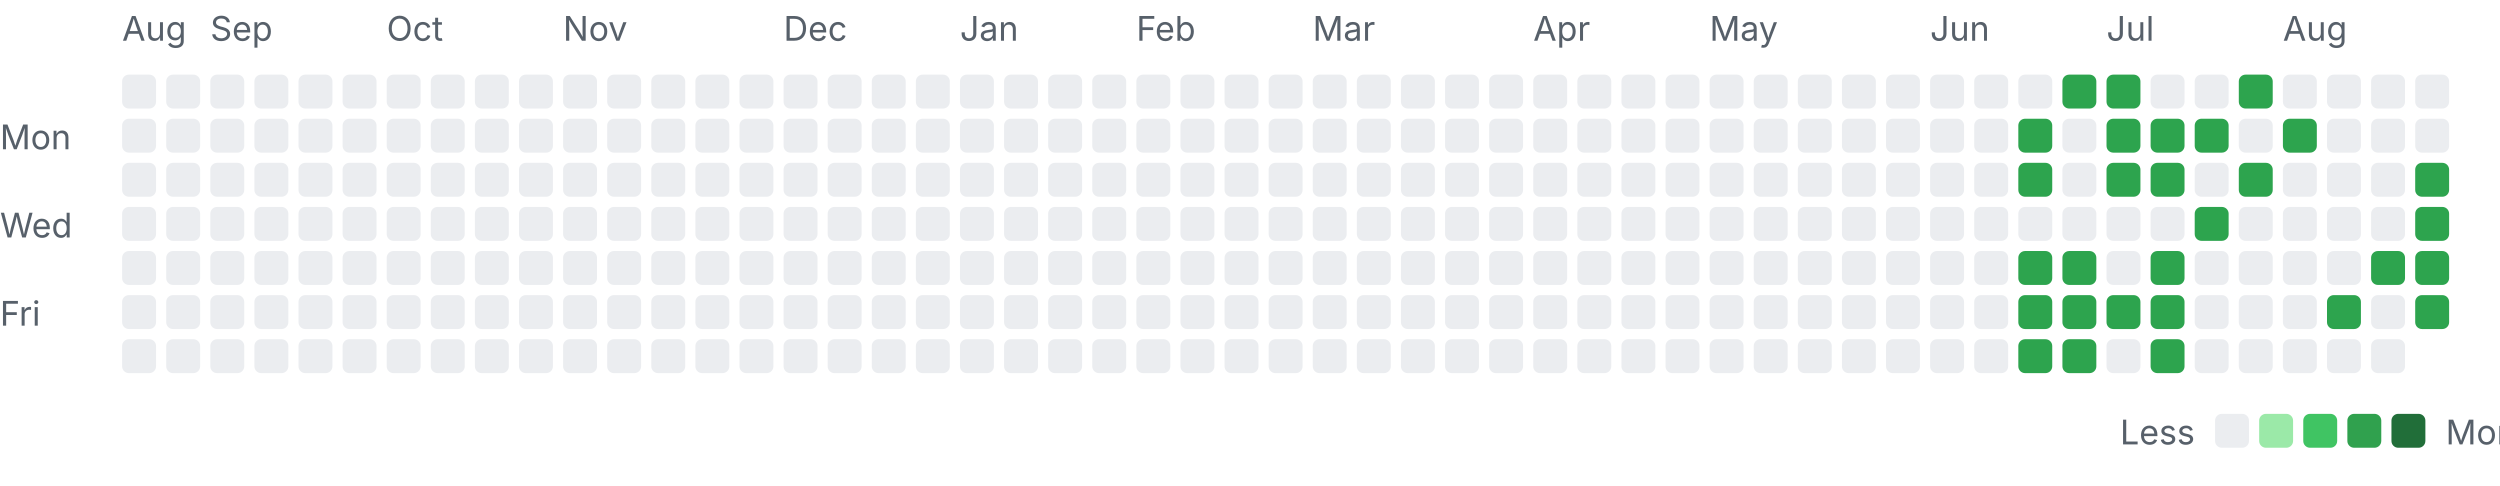
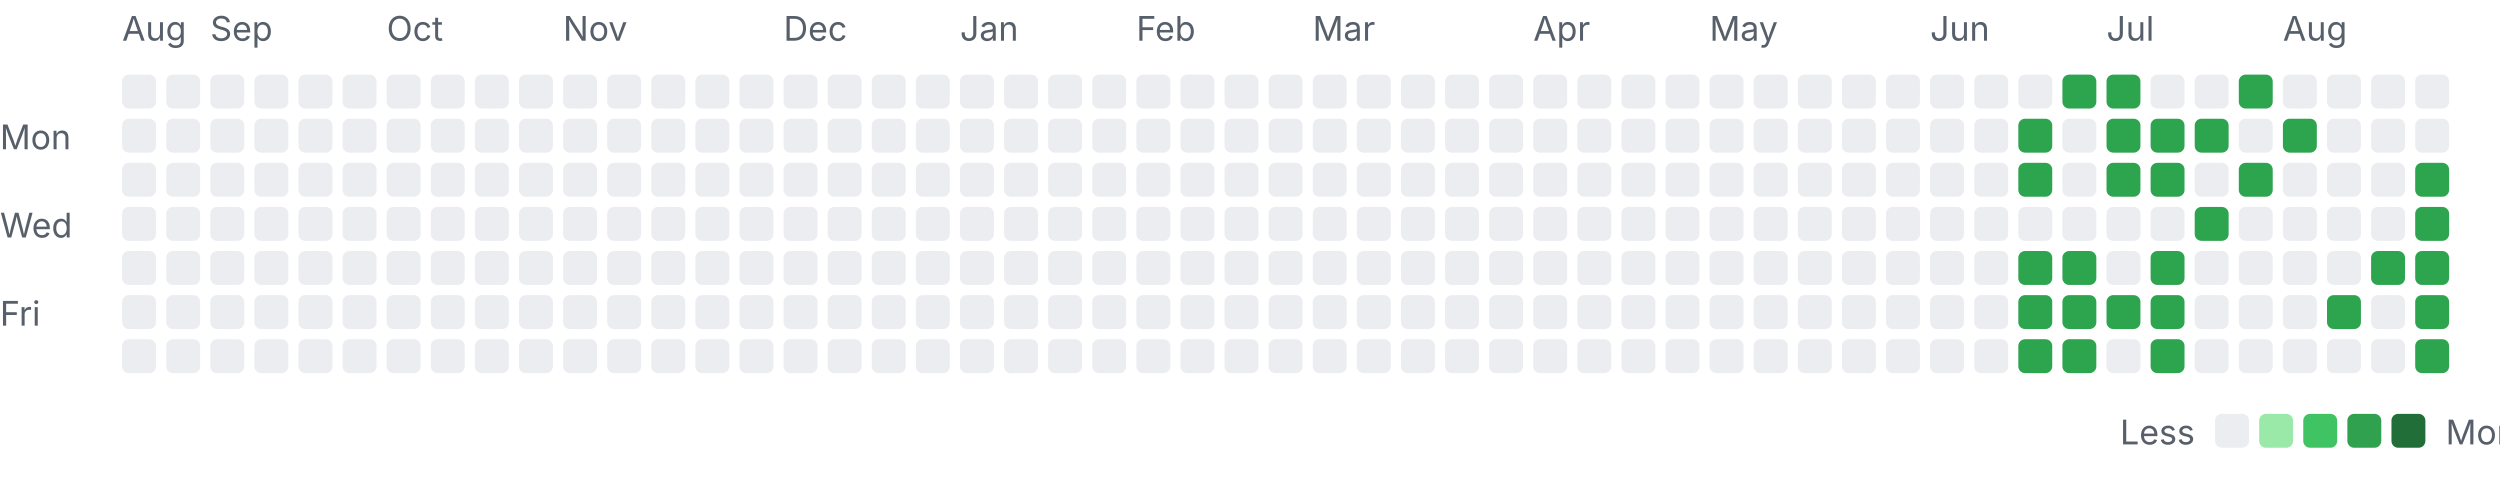
<svg xmlns="http://www.w3.org/2000/svg" viewBox="0 0 737 143" width="737" height="143" role="img" aria-label="Repository activity heatmap">
  <text x="36" y="12" font-size="10" fill="#57606a" font-family="-apple-system,BlinkMacSystemFont,Segoe UI,sans-serif">Aug</text>
  <text x="62" y="12" font-size="10" fill="#57606a" font-family="-apple-system,BlinkMacSystemFont,Segoe UI,sans-serif">Sep</text>
  <text x="114" y="12" font-size="10" fill="#57606a" font-family="-apple-system,BlinkMacSystemFont,Segoe UI,sans-serif">Oct</text>
  <text x="166" y="12" font-size="10" fill="#57606a" font-family="-apple-system,BlinkMacSystemFont,Segoe UI,sans-serif">Nov</text>
  <text x="231" y="12" font-size="10" fill="#57606a" font-family="-apple-system,BlinkMacSystemFont,Segoe UI,sans-serif">Dec</text>
  <text x="283" y="12" font-size="10" fill="#57606a" font-family="-apple-system,BlinkMacSystemFont,Segoe UI,sans-serif">Jan</text>
  <text x="335" y="12" font-size="10" fill="#57606a" font-family="-apple-system,BlinkMacSystemFont,Segoe UI,sans-serif">Feb</text>
  <text x="387" y="12" font-size="10" fill="#57606a" font-family="-apple-system,BlinkMacSystemFont,Segoe UI,sans-serif">Mar</text>
  <text x="452" y="12" font-size="10" fill="#57606a" font-family="-apple-system,BlinkMacSystemFont,Segoe UI,sans-serif">Apr</text>
  <text x="504" y="12" font-size="10" fill="#57606a" font-family="-apple-system,BlinkMacSystemFont,Segoe UI,sans-serif">May</text>
  <text x="569" y="12" font-size="10" fill="#57606a" font-family="-apple-system,BlinkMacSystemFont,Segoe UI,sans-serif">Jun</text>
  <text x="621" y="12" font-size="10" fill="#57606a" font-family="-apple-system,BlinkMacSystemFont,Segoe UI,sans-serif">Jul</text>
  <text x="673" y="12" font-size="10" fill="#57606a" font-family="-apple-system,BlinkMacSystemFont,Segoe UI,sans-serif">Aug</text>
  <text x="0" y="44" font-size="10" fill="#57606a" font-family="-apple-system,BlinkMacSystemFont,Segoe UI,sans-serif">Mon</text>
  <text x="0" y="70" font-size="10" fill="#57606a" font-family="-apple-system,BlinkMacSystemFont,Segoe UI,sans-serif">Wed</text>
  <text x="0" y="96" font-size="10" fill="#57606a" font-family="-apple-system,BlinkMacSystemFont,Segoe UI,sans-serif">Fri</text>
  <text x="625" y="131" font-size="10" fill="#57606a" font-family="-apple-system,BlinkMacSystemFont,Segoe UI,sans-serif">Less</text>
  <rect x="653" y="122" width="10" height="10" rx="2" fill="#ebedf0" />
  <rect x="666" y="122" width="10" height="10" rx="2" fill="#9be9a8" />
  <rect x="679" y="122" width="10" height="10" rx="2" fill="#40c463" />
  <rect x="692" y="122" width="10" height="10" rx="2" fill="#30a14e" />
  <rect x="705" y="122" width="10" height="10" rx="2" fill="#216e39" />
  <text x="721" y="131" font-size="10" fill="#57606a" font-family="-apple-system,BlinkMacSystemFont,Segoe UI,sans-serif">More</text>
  <rect x="36" y="22" width="10" height="10" rx="2" fill="#ebedf0" />
  <rect x="36" y="35" width="10" height="10" rx="2" fill="#ebedf0" />
  <rect x="36" y="48" width="10" height="10" rx="2" fill="#ebedf0" />
  <rect x="36" y="61" width="10" height="10" rx="2" fill="#ebedf0" />
  <rect x="36" y="74" width="10" height="10" rx="2" fill="#ebedf0" />
  <rect x="36" y="87" width="10" height="10" rx="2" fill="#ebedf0" />
  <rect x="36" y="100" width="10" height="10" rx="2" fill="#ebedf0" />
  <rect x="49" y="22" width="10" height="10" rx="2" fill="#ebedf0" />
  <rect x="49" y="35" width="10" height="10" rx="2" fill="#ebedf0" />
  <rect x="49" y="48" width="10" height="10" rx="2" fill="#ebedf0" />
  <rect x="49" y="61" width="10" height="10" rx="2" fill="#ebedf0" />
  <rect x="49" y="74" width="10" height="10" rx="2" fill="#ebedf0" />
  <rect x="49" y="87" width="10" height="10" rx="2" fill="#ebedf0" />
  <rect x="49" y="100" width="10" height="10" rx="2" fill="#ebedf0" />
  <rect x="62" y="22" width="10" height="10" rx="2" fill="#ebedf0" />
  <rect x="62" y="35" width="10" height="10" rx="2" fill="#ebedf0" />
  <rect x="62" y="48" width="10" height="10" rx="2" fill="#ebedf0" />
  <rect x="62" y="61" width="10" height="10" rx="2" fill="#ebedf0" />
  <rect x="62" y="74" width="10" height="10" rx="2" fill="#ebedf0" />
  <rect x="62" y="87" width="10" height="10" rx="2" fill="#ebedf0" />
  <rect x="62" y="100" width="10" height="10" rx="2" fill="#ebedf0" />
  <rect x="75" y="22" width="10" height="10" rx="2" fill="#ebedf0" />
  <rect x="75" y="35" width="10" height="10" rx="2" fill="#ebedf0" />
  <rect x="75" y="48" width="10" height="10" rx="2" fill="#ebedf0" />
  <rect x="75" y="61" width="10" height="10" rx="2" fill="#ebedf0" />
  <rect x="75" y="74" width="10" height="10" rx="2" fill="#ebedf0" />
  <rect x="75" y="87" width="10" height="10" rx="2" fill="#ebedf0" />
  <rect x="75" y="100" width="10" height="10" rx="2" fill="#ebedf0" />
  <rect x="88" y="22" width="10" height="10" rx="2" fill="#ebedf0" />
  <rect x="88" y="35" width="10" height="10" rx="2" fill="#ebedf0" />
  <rect x="88" y="48" width="10" height="10" rx="2" fill="#ebedf0" />
  <rect x="88" y="61" width="10" height="10" rx="2" fill="#ebedf0" />
  <rect x="88" y="74" width="10" height="10" rx="2" fill="#ebedf0" />
  <rect x="88" y="87" width="10" height="10" rx="2" fill="#ebedf0" />
  <rect x="88" y="100" width="10" height="10" rx="2" fill="#ebedf0" />
  <rect x="101" y="22" width="10" height="10" rx="2" fill="#ebedf0" />
  <rect x="101" y="35" width="10" height="10" rx="2" fill="#ebedf0" />
  <rect x="101" y="48" width="10" height="10" rx="2" fill="#ebedf0" />
  <rect x="101" y="61" width="10" height="10" rx="2" fill="#ebedf0" />
  <rect x="101" y="74" width="10" height="10" rx="2" fill="#ebedf0" />
  <rect x="101" y="87" width="10" height="10" rx="2" fill="#ebedf0" />
  <rect x="101" y="100" width="10" height="10" rx="2" fill="#ebedf0" />
  <rect x="114" y="22" width="10" height="10" rx="2" fill="#ebedf0" />
  <rect x="114" y="35" width="10" height="10" rx="2" fill="#ebedf0" />
  <rect x="114" y="48" width="10" height="10" rx="2" fill="#ebedf0" />
  <rect x="114" y="61" width="10" height="10" rx="2" fill="#ebedf0" />
  <rect x="114" y="74" width="10" height="10" rx="2" fill="#ebedf0" />
  <rect x="114" y="87" width="10" height="10" rx="2" fill="#ebedf0" />
  <rect x="114" y="100" width="10" height="10" rx="2" fill="#ebedf0" />
  <rect x="127" y="22" width="10" height="10" rx="2" fill="#ebedf0" />
  <rect x="127" y="35" width="10" height="10" rx="2" fill="#ebedf0" />
  <rect x="127" y="48" width="10" height="10" rx="2" fill="#ebedf0" />
  <rect x="127" y="61" width="10" height="10" rx="2" fill="#ebedf0" />
  <rect x="127" y="74" width="10" height="10" rx="2" fill="#ebedf0" />
  <rect x="127" y="87" width="10" height="10" rx="2" fill="#ebedf0" />
  <rect x="127" y="100" width="10" height="10" rx="2" fill="#ebedf0" />
  <rect x="140" y="22" width="10" height="10" rx="2" fill="#ebedf0" />
  <rect x="140" y="35" width="10" height="10" rx="2" fill="#ebedf0" />
  <rect x="140" y="48" width="10" height="10" rx="2" fill="#ebedf0" />
  <rect x="140" y="61" width="10" height="10" rx="2" fill="#ebedf0" />
  <rect x="140" y="74" width="10" height="10" rx="2" fill="#ebedf0" />
  <rect x="140" y="87" width="10" height="10" rx="2" fill="#ebedf0" />
  <rect x="140" y="100" width="10" height="10" rx="2" fill="#ebedf0" />
  <rect x="153" y="22" width="10" height="10" rx="2" fill="#ebedf0" />
  <rect x="153" y="35" width="10" height="10" rx="2" fill="#ebedf0" />
  <rect x="153" y="48" width="10" height="10" rx="2" fill="#ebedf0" />
  <rect x="153" y="61" width="10" height="10" rx="2" fill="#ebedf0" />
  <rect x="153" y="74" width="10" height="10" rx="2" fill="#ebedf0" />
  <rect x="153" y="87" width="10" height="10" rx="2" fill="#ebedf0" />
  <rect x="153" y="100" width="10" height="10" rx="2" fill="#ebedf0" />
  <rect x="166" y="22" width="10" height="10" rx="2" fill="#ebedf0" />
  <rect x="166" y="35" width="10" height="10" rx="2" fill="#ebedf0" />
  <rect x="166" y="48" width="10" height="10" rx="2" fill="#ebedf0" />
  <rect x="166" y="61" width="10" height="10" rx="2" fill="#ebedf0" />
  <rect x="166" y="74" width="10" height="10" rx="2" fill="#ebedf0" />
  <rect x="166" y="87" width="10" height="10" rx="2" fill="#ebedf0" />
  <rect x="166" y="100" width="10" height="10" rx="2" fill="#ebedf0" />
  <rect x="179" y="22" width="10" height="10" rx="2" fill="#ebedf0" />
  <rect x="179" y="35" width="10" height="10" rx="2" fill="#ebedf0" />
  <rect x="179" y="48" width="10" height="10" rx="2" fill="#ebedf0" />
  <rect x="179" y="61" width="10" height="10" rx="2" fill="#ebedf0" />
  <rect x="179" y="74" width="10" height="10" rx="2" fill="#ebedf0" />
  <rect x="179" y="87" width="10" height="10" rx="2" fill="#ebedf0" />
  <rect x="179" y="100" width="10" height="10" rx="2" fill="#ebedf0" />
  <rect x="192" y="22" width="10" height="10" rx="2" fill="#ebedf0" />
  <rect x="192" y="35" width="10" height="10" rx="2" fill="#ebedf0" />
  <rect x="192" y="48" width="10" height="10" rx="2" fill="#ebedf0" />
  <rect x="192" y="61" width="10" height="10" rx="2" fill="#ebedf0" />
  <rect x="192" y="74" width="10" height="10" rx="2" fill="#ebedf0" />
  <rect x="192" y="87" width="10" height="10" rx="2" fill="#ebedf0" />
  <rect x="192" y="100" width="10" height="10" rx="2" fill="#ebedf0" />
  <rect x="205" y="22" width="10" height="10" rx="2" fill="#ebedf0" />
  <rect x="205" y="35" width="10" height="10" rx="2" fill="#ebedf0" />
  <rect x="205" y="48" width="10" height="10" rx="2" fill="#ebedf0" />
  <rect x="205" y="61" width="10" height="10" rx="2" fill="#ebedf0" />
  <rect x="205" y="74" width="10" height="10" rx="2" fill="#ebedf0" />
  <rect x="205" y="87" width="10" height="10" rx="2" fill="#ebedf0" />
  <rect x="205" y="100" width="10" height="10" rx="2" fill="#ebedf0" />
  <rect x="218" y="22" width="10" height="10" rx="2" fill="#ebedf0" />
  <rect x="218" y="35" width="10" height="10" rx="2" fill="#ebedf0" />
  <rect x="218" y="48" width="10" height="10" rx="2" fill="#ebedf0" />
  <rect x="218" y="61" width="10" height="10" rx="2" fill="#ebedf0" />
  <rect x="218" y="74" width="10" height="10" rx="2" fill="#ebedf0" />
  <rect x="218" y="87" width="10" height="10" rx="2" fill="#ebedf0" />
  <rect x="218" y="100" width="10" height="10" rx="2" fill="#ebedf0" />
  <rect x="231" y="22" width="10" height="10" rx="2" fill="#ebedf0" />
  <rect x="231" y="35" width="10" height="10" rx="2" fill="#ebedf0" />
  <rect x="231" y="48" width="10" height="10" rx="2" fill="#ebedf0" />
  <rect x="231" y="61" width="10" height="10" rx="2" fill="#ebedf0" />
  <rect x="231" y="74" width="10" height="10" rx="2" fill="#ebedf0" />
  <rect x="231" y="87" width="10" height="10" rx="2" fill="#ebedf0" />
  <rect x="231" y="100" width="10" height="10" rx="2" fill="#ebedf0" />
  <rect x="244" y="22" width="10" height="10" rx="2" fill="#ebedf0" />
  <rect x="244" y="35" width="10" height="10" rx="2" fill="#ebedf0" />
  <rect x="244" y="48" width="10" height="10" rx="2" fill="#ebedf0" />
  <rect x="244" y="61" width="10" height="10" rx="2" fill="#ebedf0" />
  <rect x="244" y="74" width="10" height="10" rx="2" fill="#ebedf0" />
  <rect x="244" y="87" width="10" height="10" rx="2" fill="#ebedf0" />
  <rect x="244" y="100" width="10" height="10" rx="2" fill="#ebedf0" />
  <rect x="257" y="22" width="10" height="10" rx="2" fill="#ebedf0" />
  <rect x="257" y="35" width="10" height="10" rx="2" fill="#ebedf0" />
  <rect x="257" y="48" width="10" height="10" rx="2" fill="#ebedf0" />
  <rect x="257" y="61" width="10" height="10" rx="2" fill="#ebedf0" />
  <rect x="257" y="74" width="10" height="10" rx="2" fill="#ebedf0" />
  <rect x="257" y="87" width="10" height="10" rx="2" fill="#ebedf0" />
  <rect x="257" y="100" width="10" height="10" rx="2" fill="#ebedf0" />
  <rect x="270" y="22" width="10" height="10" rx="2" fill="#ebedf0" />
  <rect x="270" y="35" width="10" height="10" rx="2" fill="#ebedf0" />
  <rect x="270" y="48" width="10" height="10" rx="2" fill="#ebedf0" />
  <rect x="270" y="61" width="10" height="10" rx="2" fill="#ebedf0" />
  <rect x="270" y="74" width="10" height="10" rx="2" fill="#ebedf0" />
  <rect x="270" y="87" width="10" height="10" rx="2" fill="#ebedf0" />
  <rect x="270" y="100" width="10" height="10" rx="2" fill="#ebedf0" />
  <rect x="283" y="22" width="10" height="10" rx="2" fill="#ebedf0" />
  <rect x="283" y="35" width="10" height="10" rx="2" fill="#ebedf0" />
  <rect x="283" y="48" width="10" height="10" rx="2" fill="#ebedf0" />
  <rect x="283" y="61" width="10" height="10" rx="2" fill="#ebedf0" />
  <rect x="283" y="74" width="10" height="10" rx="2" fill="#ebedf0" />
  <rect x="283" y="87" width="10" height="10" rx="2" fill="#ebedf0" />
  <rect x="283" y="100" width="10" height="10" rx="2" fill="#ebedf0" />
  <rect x="296" y="22" width="10" height="10" rx="2" fill="#ebedf0" />
  <rect x="296" y="35" width="10" height="10" rx="2" fill="#ebedf0" />
  <rect x="296" y="48" width="10" height="10" rx="2" fill="#ebedf0" />
  <rect x="296" y="61" width="10" height="10" rx="2" fill="#ebedf0" />
  <rect x="296" y="74" width="10" height="10" rx="2" fill="#ebedf0" />
  <rect x="296" y="87" width="10" height="10" rx="2" fill="#ebedf0" />
  <rect x="296" y="100" width="10" height="10" rx="2" fill="#ebedf0" />
  <rect x="309" y="22" width="10" height="10" rx="2" fill="#ebedf0" />
  <rect x="309" y="35" width="10" height="10" rx="2" fill="#ebedf0" />
  <rect x="309" y="48" width="10" height="10" rx="2" fill="#ebedf0" />
  <rect x="309" y="61" width="10" height="10" rx="2" fill="#ebedf0" />
  <rect x="309" y="74" width="10" height="10" rx="2" fill="#ebedf0" />
  <rect x="309" y="87" width="10" height="10" rx="2" fill="#ebedf0" />
  <rect x="309" y="100" width="10" height="10" rx="2" fill="#ebedf0" />
  <rect x="322" y="22" width="10" height="10" rx="2" fill="#ebedf0" />
  <rect x="322" y="35" width="10" height="10" rx="2" fill="#ebedf0" />
  <rect x="322" y="48" width="10" height="10" rx="2" fill="#ebedf0" />
  <rect x="322" y="61" width="10" height="10" rx="2" fill="#ebedf0" />
  <rect x="322" y="74" width="10" height="10" rx="2" fill="#ebedf0" />
  <rect x="322" y="87" width="10" height="10" rx="2" fill="#ebedf0" />
  <rect x="322" y="100" width="10" height="10" rx="2" fill="#ebedf0" />
  <rect x="335" y="22" width="10" height="10" rx="2" fill="#ebedf0" />
  <rect x="335" y="35" width="10" height="10" rx="2" fill="#ebedf0" />
  <rect x="335" y="48" width="10" height="10" rx="2" fill="#ebedf0" />
  <rect x="335" y="61" width="10" height="10" rx="2" fill="#ebedf0" />
  <rect x="335" y="74" width="10" height="10" rx="2" fill="#ebedf0" />
  <rect x="335" y="87" width="10" height="10" rx="2" fill="#ebedf0" />
  <rect x="335" y="100" width="10" height="10" rx="2" fill="#ebedf0" />
  <rect x="348" y="22" width="10" height="10" rx="2" fill="#ebedf0" />
  <rect x="348" y="35" width="10" height="10" rx="2" fill="#ebedf0" />
  <rect x="348" y="48" width="10" height="10" rx="2" fill="#ebedf0" />
  <rect x="348" y="61" width="10" height="10" rx="2" fill="#ebedf0" />
  <rect x="348" y="74" width="10" height="10" rx="2" fill="#ebedf0" />
  <rect x="348" y="87" width="10" height="10" rx="2" fill="#ebedf0" />
  <rect x="348" y="100" width="10" height="10" rx="2" fill="#ebedf0" />
  <rect x="361" y="22" width="10" height="10" rx="2" fill="#ebedf0" />
  <rect x="361" y="35" width="10" height="10" rx="2" fill="#ebedf0" />
  <rect x="361" y="48" width="10" height="10" rx="2" fill="#ebedf0" />
  <rect x="361" y="61" width="10" height="10" rx="2" fill="#ebedf0" />
  <rect x="361" y="74" width="10" height="10" rx="2" fill="#ebedf0" />
  <rect x="361" y="87" width="10" height="10" rx="2" fill="#ebedf0" />
  <rect x="361" y="100" width="10" height="10" rx="2" fill="#ebedf0" />
  <rect x="374" y="22" width="10" height="10" rx="2" fill="#ebedf0" />
  <rect x="374" y="35" width="10" height="10" rx="2" fill="#ebedf0" />
  <rect x="374" y="48" width="10" height="10" rx="2" fill="#ebedf0" />
  <rect x="374" y="61" width="10" height="10" rx="2" fill="#ebedf0" />
  <rect x="374" y="74" width="10" height="10" rx="2" fill="#ebedf0" />
  <rect x="374" y="87" width="10" height="10" rx="2" fill="#ebedf0" />
  <rect x="374" y="100" width="10" height="10" rx="2" fill="#ebedf0" />
  <rect x="387" y="22" width="10" height="10" rx="2" fill="#ebedf0" />
  <rect x="387" y="35" width="10" height="10" rx="2" fill="#ebedf0" />
  <rect x="387" y="48" width="10" height="10" rx="2" fill="#ebedf0" />
  <rect x="387" y="61" width="10" height="10" rx="2" fill="#ebedf0" />
  <rect x="387" y="74" width="10" height="10" rx="2" fill="#ebedf0" />
  <rect x="387" y="87" width="10" height="10" rx="2" fill="#ebedf0" />
  <rect x="387" y="100" width="10" height="10" rx="2" fill="#ebedf0" />
  <rect x="400" y="22" width="10" height="10" rx="2" fill="#ebedf0" />
  <rect x="400" y="35" width="10" height="10" rx="2" fill="#ebedf0" />
  <rect x="400" y="48" width="10" height="10" rx="2" fill="#ebedf0" />
  <rect x="400" y="61" width="10" height="10" rx="2" fill="#ebedf0" />
  <rect x="400" y="74" width="10" height="10" rx="2" fill="#ebedf0" />
  <rect x="400" y="87" width="10" height="10" rx="2" fill="#ebedf0" />
  <rect x="400" y="100" width="10" height="10" rx="2" fill="#ebedf0" />
  <rect x="413" y="22" width="10" height="10" rx="2" fill="#ebedf0" />
  <rect x="413" y="35" width="10" height="10" rx="2" fill="#ebedf0" />
  <rect x="413" y="48" width="10" height="10" rx="2" fill="#ebedf0" />
  <rect x="413" y="61" width="10" height="10" rx="2" fill="#ebedf0" />
  <rect x="413" y="74" width="10" height="10" rx="2" fill="#ebedf0" />
  <rect x="413" y="87" width="10" height="10" rx="2" fill="#ebedf0" />
  <rect x="413" y="100" width="10" height="10" rx="2" fill="#ebedf0" />
  <rect x="426" y="22" width="10" height="10" rx="2" fill="#ebedf0" />
  <rect x="426" y="35" width="10" height="10" rx="2" fill="#ebedf0" />
  <rect x="426" y="48" width="10" height="10" rx="2" fill="#ebedf0" />
  <rect x="426" y="61" width="10" height="10" rx="2" fill="#ebedf0" />
  <rect x="426" y="74" width="10" height="10" rx="2" fill="#ebedf0" />
  <rect x="426" y="87" width="10" height="10" rx="2" fill="#ebedf0" />
  <rect x="426" y="100" width="10" height="10" rx="2" fill="#ebedf0" />
  <rect x="439" y="22" width="10" height="10" rx="2" fill="#ebedf0" />
  <rect x="439" y="35" width="10" height="10" rx="2" fill="#ebedf0" />
  <rect x="439" y="48" width="10" height="10" rx="2" fill="#ebedf0" />
  <rect x="439" y="61" width="10" height="10" rx="2" fill="#ebedf0" />
  <rect x="439" y="74" width="10" height="10" rx="2" fill="#ebedf0" />
  <rect x="439" y="87" width="10" height="10" rx="2" fill="#ebedf0" />
  <rect x="439" y="100" width="10" height="10" rx="2" fill="#ebedf0" />
  <rect x="452" y="22" width="10" height="10" rx="2" fill="#ebedf0" />
  <rect x="452" y="35" width="10" height="10" rx="2" fill="#ebedf0" />
  <rect x="452" y="48" width="10" height="10" rx="2" fill="#ebedf0" />
  <rect x="452" y="61" width="10" height="10" rx="2" fill="#ebedf0" />
  <rect x="452" y="74" width="10" height="10" rx="2" fill="#ebedf0" />
  <rect x="452" y="87" width="10" height="10" rx="2" fill="#ebedf0" />
  <rect x="452" y="100" width="10" height="10" rx="2" fill="#ebedf0" />
  <rect x="465" y="22" width="10" height="10" rx="2" fill="#ebedf0" />
  <rect x="465" y="35" width="10" height="10" rx="2" fill="#ebedf0" />
  <rect x="465" y="48" width="10" height="10" rx="2" fill="#ebedf0" />
  <rect x="465" y="61" width="10" height="10" rx="2" fill="#ebedf0" />
  <rect x="465" y="74" width="10" height="10" rx="2" fill="#ebedf0" />
  <rect x="465" y="87" width="10" height="10" rx="2" fill="#ebedf0" />
  <rect x="465" y="100" width="10" height="10" rx="2" fill="#ebedf0" />
  <rect x="478" y="22" width="10" height="10" rx="2" fill="#ebedf0" />
  <rect x="478" y="35" width="10" height="10" rx="2" fill="#ebedf0" />
  <rect x="478" y="48" width="10" height="10" rx="2" fill="#ebedf0" />
  <rect x="478" y="61" width="10" height="10" rx="2" fill="#ebedf0" />
  <rect x="478" y="74" width="10" height="10" rx="2" fill="#ebedf0" />
  <rect x="478" y="87" width="10" height="10" rx="2" fill="#ebedf0" />
  <rect x="478" y="100" width="10" height="10" rx="2" fill="#ebedf0" />
  <rect x="491" y="22" width="10" height="10" rx="2" fill="#ebedf0" />
  <rect x="491" y="35" width="10" height="10" rx="2" fill="#ebedf0" />
  <rect x="491" y="48" width="10" height="10" rx="2" fill="#ebedf0" />
  <rect x="491" y="61" width="10" height="10" rx="2" fill="#ebedf0" />
  <rect x="491" y="74" width="10" height="10" rx="2" fill="#ebedf0" />
  <rect x="491" y="87" width="10" height="10" rx="2" fill="#ebedf0" />
  <rect x="491" y="100" width="10" height="10" rx="2" fill="#ebedf0" />
  <rect x="504" y="22" width="10" height="10" rx="2" fill="#ebedf0" />
  <rect x="504" y="35" width="10" height="10" rx="2" fill="#ebedf0" />
  <rect x="504" y="48" width="10" height="10" rx="2" fill="#ebedf0" />
  <rect x="504" y="61" width="10" height="10" rx="2" fill="#ebedf0" />
  <rect x="504" y="74" width="10" height="10" rx="2" fill="#ebedf0" />
  <rect x="504" y="87" width="10" height="10" rx="2" fill="#ebedf0" />
  <rect x="504" y="100" width="10" height="10" rx="2" fill="#ebedf0" />
  <rect x="517" y="22" width="10" height="10" rx="2" fill="#ebedf0" />
  <rect x="517" y="35" width="10" height="10" rx="2" fill="#ebedf0" />
  <rect x="517" y="48" width="10" height="10" rx="2" fill="#ebedf0" />
  <rect x="517" y="61" width="10" height="10" rx="2" fill="#ebedf0" />
  <rect x="517" y="74" width="10" height="10" rx="2" fill="#ebedf0" />
  <rect x="517" y="87" width="10" height="10" rx="2" fill="#ebedf0" />
  <rect x="517" y="100" width="10" height="10" rx="2" fill="#ebedf0" />
  <rect x="530" y="22" width="10" height="10" rx="2" fill="#ebedf0" />
  <rect x="530" y="35" width="10" height="10" rx="2" fill="#ebedf0" />
  <rect x="530" y="48" width="10" height="10" rx="2" fill="#ebedf0" />
  <rect x="530" y="61" width="10" height="10" rx="2" fill="#ebedf0" />
  <rect x="530" y="74" width="10" height="10" rx="2" fill="#ebedf0" />
  <rect x="530" y="87" width="10" height="10" rx="2" fill="#ebedf0" />
  <rect x="530" y="100" width="10" height="10" rx="2" fill="#ebedf0" />
  <rect x="543" y="22" width="10" height="10" rx="2" fill="#ebedf0" />
  <rect x="543" y="35" width="10" height="10" rx="2" fill="#ebedf0" />
  <rect x="543" y="48" width="10" height="10" rx="2" fill="#ebedf0" />
  <rect x="543" y="61" width="10" height="10" rx="2" fill="#ebedf0" />
  <rect x="543" y="74" width="10" height="10" rx="2" fill="#ebedf0" />
  <rect x="543" y="87" width="10" height="10" rx="2" fill="#ebedf0" />
  <rect x="543" y="100" width="10" height="10" rx="2" fill="#ebedf0" />
  <rect x="556" y="22" width="10" height="10" rx="2" fill="#ebedf0" />
  <rect x="556" y="35" width="10" height="10" rx="2" fill="#ebedf0" />
  <rect x="556" y="48" width="10" height="10" rx="2" fill="#ebedf0" />
  <rect x="556" y="61" width="10" height="10" rx="2" fill="#ebedf0" />
  <rect x="556" y="74" width="10" height="10" rx="2" fill="#ebedf0" />
  <rect x="556" y="87" width="10" height="10" rx="2" fill="#ebedf0" />
  <rect x="556" y="100" width="10" height="10" rx="2" fill="#ebedf0" />
  <rect x="569" y="22" width="10" height="10" rx="2" fill="#ebedf0" />
  <rect x="569" y="35" width="10" height="10" rx="2" fill="#ebedf0" />
  <rect x="569" y="48" width="10" height="10" rx="2" fill="#ebedf0" />
  <rect x="569" y="61" width="10" height="10" rx="2" fill="#ebedf0" />
  <rect x="569" y="74" width="10" height="10" rx="2" fill="#ebedf0" />
  <rect x="569" y="87" width="10" height="10" rx="2" fill="#ebedf0" />
  <rect x="569" y="100" width="10" height="10" rx="2" fill="#ebedf0" />
  <rect x="582" y="22" width="10" height="10" rx="2" fill="#ebedf0" />
  <rect x="582" y="35" width="10" height="10" rx="2" fill="#ebedf0" />
  <rect x="582" y="48" width="10" height="10" rx="2" fill="#ebedf0" />
  <rect x="582" y="61" width="10" height="10" rx="2" fill="#ebedf0" />
  <rect x="582" y="74" width="10" height="10" rx="2" fill="#ebedf0" />
  <rect x="582" y="87" width="10" height="10" rx="2" fill="#ebedf0" />
  <rect x="582" y="100" width="10" height="10" rx="2" fill="#ebedf0" />
  <rect x="595" y="22" width="10" height="10" rx="2" fill="#ebedf0" />
  <rect x="595" y="35" width="10" height="10" rx="2" fill="#2da44e" />
  <rect x="595" y="48" width="10" height="10" rx="2" fill="#2da44e" />
  <rect x="595" y="61" width="10" height="10" rx="2" fill="#ebedf0" />
  <rect x="595" y="74" width="10" height="10" rx="2" fill="#2da44e" />
  <rect x="595" y="87" width="10" height="10" rx="2" fill="#2da44e" />
  <rect x="595" y="100" width="10" height="10" rx="2" fill="#2da44e" />
  <rect x="608" y="22" width="10" height="10" rx="2" fill="#2da44e" />
  <rect x="608" y="35" width="10" height="10" rx="2" fill="#ebedf0" />
  <rect x="608" y="48" width="10" height="10" rx="2" fill="#ebedf0" />
  <rect x="608" y="61" width="10" height="10" rx="2" fill="#ebedf0" />
  <rect x="608" y="74" width="10" height="10" rx="2" fill="#2da44e" />
  <rect x="608" y="87" width="10" height="10" rx="2" fill="#2da44e" />
  <rect x="608" y="100" width="10" height="10" rx="2" fill="#2da44e" />
  <rect x="621" y="22" width="10" height="10" rx="2" fill="#2da44e" />
  <rect x="621" y="35" width="10" height="10" rx="2" fill="#2da44e" />
  <rect x="621" y="48" width="10" height="10" rx="2" fill="#2da44e" />
  <rect x="621" y="61" width="10" height="10" rx="2" fill="#ebedf0" />
  <rect x="621" y="74" width="10" height="10" rx="2" fill="#ebedf0" />
  <rect x="621" y="87" width="10" height="10" rx="2" fill="#2da44e" />
  <rect x="621" y="100" width="10" height="10" rx="2" fill="#ebedf0" />
  <rect x="634" y="22" width="10" height="10" rx="2" fill="#ebedf0" />
  <rect x="634" y="35" width="10" height="10" rx="2" fill="#2da44e" />
  <rect x="634" y="48" width="10" height="10" rx="2" fill="#2da44e" />
  <rect x="634" y="61" width="10" height="10" rx="2" fill="#ebedf0" />
  <rect x="634" y="74" width="10" height="10" rx="2" fill="#2da44e" />
  <rect x="634" y="87" width="10" height="10" rx="2" fill="#2da44e" />
  <rect x="634" y="100" width="10" height="10" rx="2" fill="#2da44e" />
  <rect x="647" y="22" width="10" height="10" rx="2" fill="#ebedf0" />
  <rect x="647" y="35" width="10" height="10" rx="2" fill="#2da44e" />
  <rect x="647" y="48" width="10" height="10" rx="2" fill="#ebedf0" />
  <rect x="647" y="61" width="10" height="10" rx="2" fill="#2da44e" />
  <rect x="647" y="74" width="10" height="10" rx="2" fill="#ebedf0" />
  <rect x="647" y="87" width="10" height="10" rx="2" fill="#ebedf0" />
  <rect x="647" y="100" width="10" height="10" rx="2" fill="#ebedf0" />
  <rect x="660" y="22" width="10" height="10" rx="2" fill="#2da44e" />
  <rect x="660" y="35" width="10" height="10" rx="2" fill="#ebedf0" />
  <rect x="660" y="48" width="10" height="10" rx="2" fill="#2da44e" />
  <rect x="660" y="61" width="10" height="10" rx="2" fill="#ebedf0" />
  <rect x="660" y="74" width="10" height="10" rx="2" fill="#ebedf0" />
  <rect x="660" y="87" width="10" height="10" rx="2" fill="#ebedf0" />
  <rect x="660" y="100" width="10" height="10" rx="2" fill="#ebedf0" />
  <rect x="673" y="22" width="10" height="10" rx="2" fill="#ebedf0" />
  <rect x="673" y="35" width="10" height="10" rx="2" fill="#2da44e" />
  <rect x="673" y="48" width="10" height="10" rx="2" fill="#ebedf0" />
  <rect x="673" y="61" width="10" height="10" rx="2" fill="#ebedf0" />
  <rect x="673" y="74" width="10" height="10" rx="2" fill="#ebedf0" />
  <rect x="673" y="87" width="10" height="10" rx="2" fill="#ebedf0" />
  <rect x="673" y="100" width="10" height="10" rx="2" fill="#ebedf0" />
  <rect x="686" y="22" width="10" height="10" rx="2" fill="#ebedf0" />
  <rect x="686" y="35" width="10" height="10" rx="2" fill="#ebedf0" />
  <rect x="686" y="48" width="10" height="10" rx="2" fill="#ebedf0" />
  <rect x="686" y="61" width="10" height="10" rx="2" fill="#ebedf0" />
  <rect x="686" y="74" width="10" height="10" rx="2" fill="#ebedf0" />
  <rect x="686" y="87" width="10" height="10" rx="2" fill="#2da44e" />
  <rect x="686" y="100" width="10" height="10" rx="2" fill="#ebedf0" />
  <rect x="699" y="22" width="10" height="10" rx="2" fill="#ebedf0" />
  <rect x="699" y="35" width="10" height="10" rx="2" fill="#ebedf0" />
  <rect x="699" y="48" width="10" height="10" rx="2" fill="#ebedf0" />
  <rect x="699" y="61" width="10" height="10" rx="2" fill="#ebedf0" />
  <rect x="699" y="74" width="10" height="10" rx="2" fill="#2da44e" />
  <rect x="699" y="87" width="10" height="10" rx="2" fill="#ebedf0" />
  <rect x="699" y="100" width="10" height="10" rx="2" fill="#ebedf0" />
  <rect x="712" y="22" width="10" height="10" rx="2" fill="#ebedf0" />
  <rect x="712" y="35" width="10" height="10" rx="2" fill="#ebedf0" />
  <rect x="712" y="48" width="10" height="10" rx="2" fill="#2da44e" />
  <rect x="712" y="61" width="10" height="10" rx="2" fill="#2da44e" />
  <rect x="712" y="74" width="10" height="10" rx="2" fill="#2da44e" />
  <rect x="712" y="87" width="10" height="10" rx="2" fill="#2da44e" />
+   <rect x="712" y="100" width="10" height="10" rx="2" fill="#2da44e" />
</svg>
